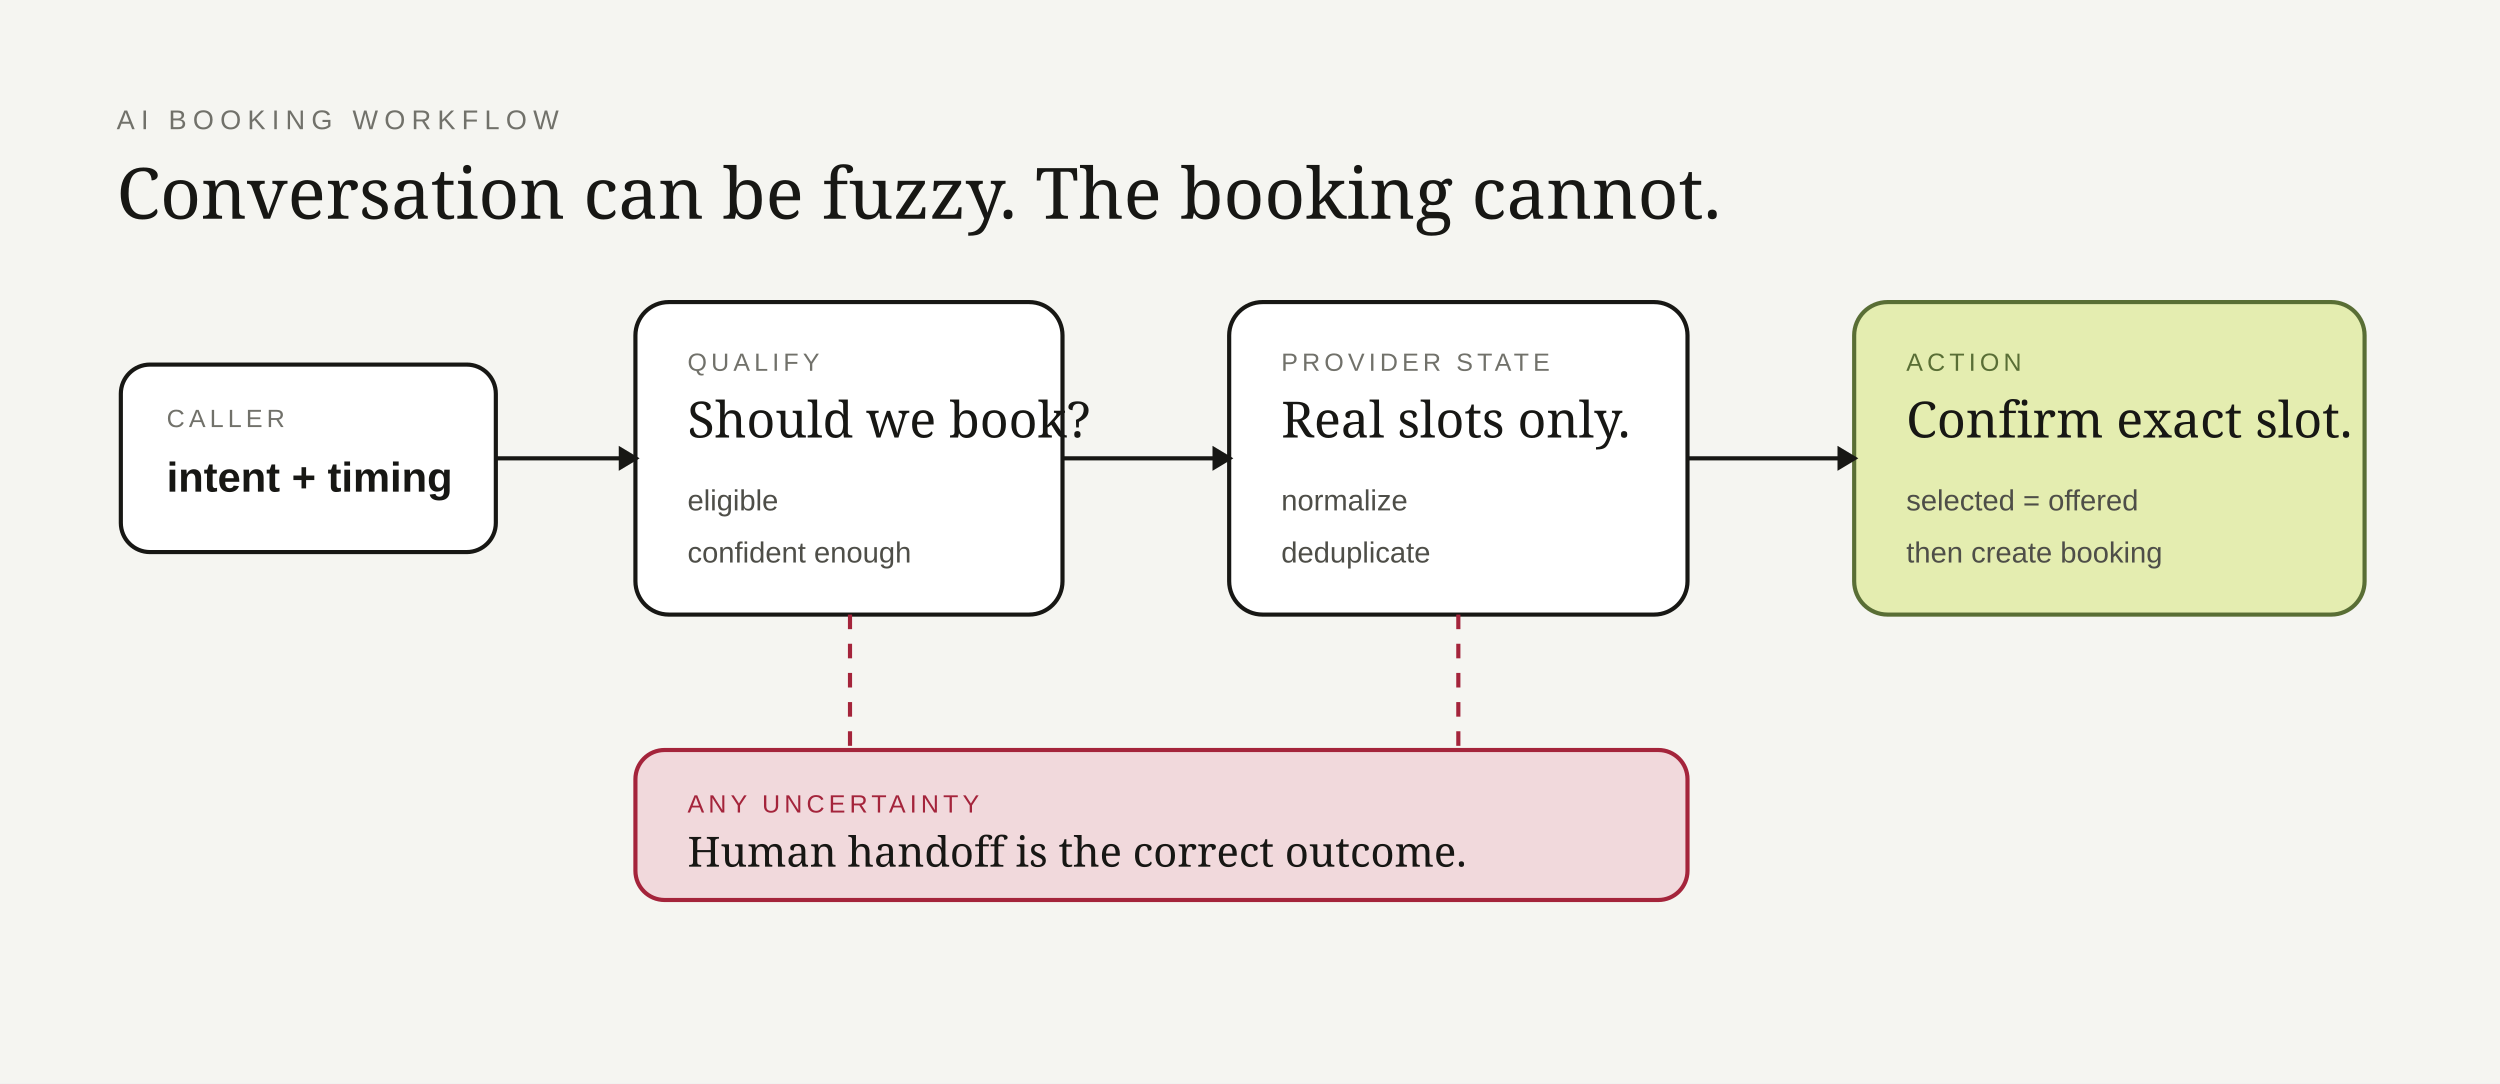
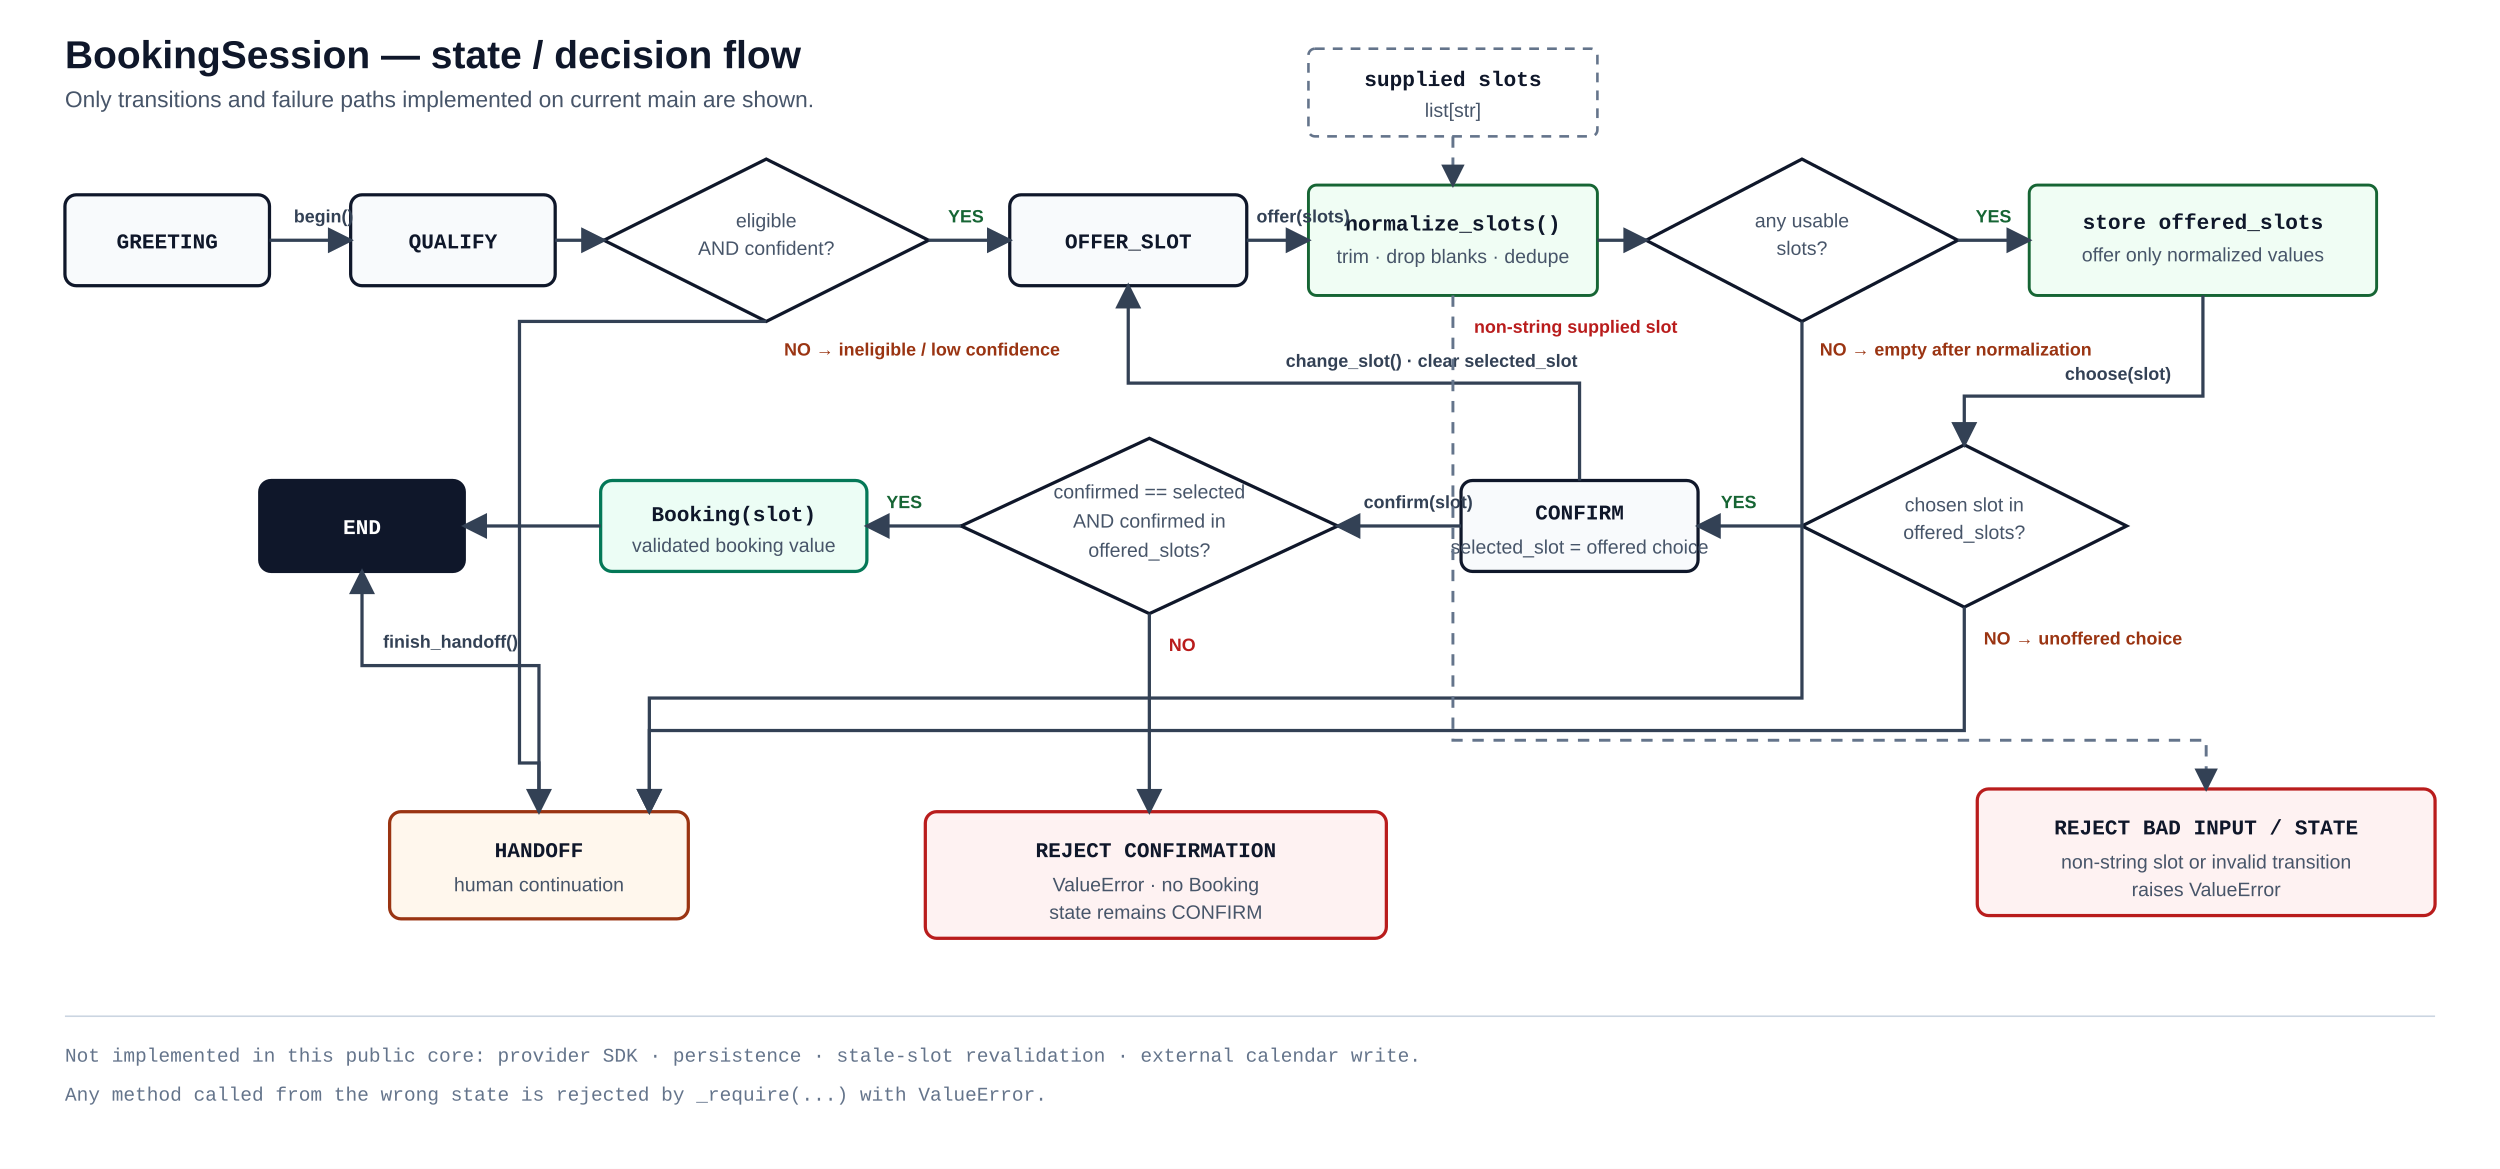
- <svg xmlns="http://www.w3.org/2000/svg" viewBox="0 0 1200 520" role="img" aria-labelledby="t d">
-   <rect width="1200" height="520" fill="#f5f5f1" />
-   <text x="56" y="62" fill="#71716a" font-family="Arial,sans-serif" font-size="13" letter-spacing="3">AI BOOKING WORKFLOW</text>
-   <text x="56" y="105" fill="#171714" font-family="Georgia,serif" font-size="34">Conversation can be fuzzy. The booking cannot.</text>
-   <rect x="58" y="175" width="180" height="90" rx="14" fill="#fff" stroke="#171714" stroke-width="2" />
-   <text x="80" y="205" fill="#71716a" font-family="Arial,sans-serif" font-size="12" letter-spacing="2">CALLER</text>
-   <text x="80" y="236" fill="#171714" font-family="Arial,sans-serif" font-size="20" font-weight="700">intent + timing</text>
-   <rect x="305" y="145" width="205" height="150" rx="16" fill="#fff" stroke="#171714" stroke-width="2" />
-   <text x="330" y="178" fill="#71716a" font-family="Arial,sans-serif" font-size="12" letter-spacing="2">QUALIFY</text>
-   <text x="330" y="210" fill="#171714" font-family="Georgia,serif" font-size="24">Should we book?</text>
-   <text x="330" y="245" fill="#4e4e48" font-family="Arial,sans-serif" font-size="14">eligible</text>
-   <text x="330" y="270" fill="#4e4e48" font-family="Arial,sans-serif" font-size="14">confident enough</text>
-   <rect x="590" y="145" width="220" height="150" rx="16" fill="#fff" stroke="#171714" stroke-width="2" />
-   <text x="615" y="178" fill="#71716a" font-family="Arial,sans-serif" font-size="12" letter-spacing="2">PROVIDER STATE</text>
-   <text x="615" y="210" fill="#171714" font-family="Georgia,serif" font-size="24">Real slots only.</text>
-   <text x="615" y="245" fill="#4e4e48" font-family="Arial,sans-serif" font-size="14">normalize</text>
-   <text x="615" y="270" fill="#4e4e48" font-family="Arial,sans-serif" font-size="14">deduplicate</text>
-   <rect x="890" y="145" width="245" height="150" rx="16" fill="#e4edb0" stroke="#596e35" stroke-width="2" />
-   <text x="915" y="178" fill="#596e35" font-family="Arial,sans-serif" font-size="12" letter-spacing="2">ACTION</text>
-   <text x="915" y="210" fill="#171714" font-family="Georgia,serif" font-size="24">Confirm exact slot.</text>
-   <text x="915" y="245" fill="#4e4e48" font-family="Arial,sans-serif" font-size="14">selected = offered</text>
-   <text x="915" y="270" fill="#4e4e48" font-family="Arial,sans-serif" font-size="14">then create booking</text>
-   <g stroke="#171714" stroke-width="2" fill="none">
-     <path d="M238 220 H305" />
-     <path d="M510 220 H590" />
-     <path d="M810 220 H890" />
-   </g>
-   <g fill="#171714">
-     <path d="M297 214 l10 6 -10 6z" />
-     <path d="M582 214 l10 6 -10 6z" />
-     <path d="M882 214 l10 6 -10 6z" />
-   </g>
-   <rect x="305" y="360" width="505" height="72" rx="14" fill="#f1d9dc" stroke="#a4243b" stroke-width="2" />
-   <text x="330" y="390" fill="#a4243b" font-family="Arial,sans-serif" font-size="12" letter-spacing="2">ANY UNCERTAINTY</text>
-   <text x="330" y="416" fill="#171714" font-family="Georgia,serif" font-size="20">Human handoff is the correct outcome.</text>
-   <path d="M408 295 V360" stroke="#a4243b" stroke-width="2" stroke-dasharray="7 7" />
-   <path d="M700 295 V360" stroke="#a4243b" stroke-width="2" stroke-dasharray="7 7" />
+ <svg xmlns="http://www.w3.org/2000/svg" viewBox="0 0 1540 720" role="img" aria-labelledby="title desc">
+   <defs>
+     <marker id="arrow" markerWidth="8" markerHeight="8" refX="7" refY="4" orient="auto" markerUnits="strokeWidth">
+       <path d="M0,0 L8,4 L0,8 Z" fill="#334155" />
+     </marker>
+     <style>
+       .bg { fill: #ffffff; }
+       .line { fill: none; stroke: #334155; stroke-width: 2; marker-end: url(#arrow); }
+       .dash { fill: none; stroke: #64748b; stroke-width: 1.8; stroke-dasharray: 7 6; marker-end: url(#arrow); }
+       .state { fill: #f8fafc; stroke: #0f172a; stroke-width: 2; rx: 7; }
+       .action { fill: #f0fdf4; stroke: #166534; stroke-width: 1.8; rx: 5; }
+       .input { fill: #ffffff; stroke: #64748b; stroke-width: 1.6; stroke-dasharray: 6 5; rx: 4; }
+       .decision { fill: #ffffff; stroke: #0f172a; stroke-width: 2; }
+       .handoff { fill: #fff7ed; stroke: #9a3412; stroke-width: 2; rx: 7; }
+       .reject { fill: #fef2f2; stroke: #b91c1c; stroke-width: 2; rx: 7; }
+       .booking { fill: #ecfdf5; stroke: #047857; stroke-width: 2; rx: 7; }
+       .end { fill: #0f172a; stroke: #0f172a; stroke-width: 2; rx: 7; }
+       .title { font: 700 24px Arial, sans-serif; fill: #0f172a; }
+       .subtitle { font: 14px Arial, sans-serif; fill: #475569; }
+       .label { font: 700 13px "Courier New", monospace; fill: #0f172a; text-anchor: middle; }
+       .small { font: 12px Arial, sans-serif; fill: #475569; text-anchor: middle; }
+       .edge { font: 700 11px Arial, sans-serif; fill: #334155; }
+       .edge-red { font: 700 11px Arial, sans-serif; fill: #b91c1c; }
+       .edge-orange { font: 700 11px Arial, sans-serif; fill: #9a3412; }
+       .edge-green { font: 700 11px Arial, sans-serif; fill: #166534; }
+       .inverse { font: 700 13px "Courier New", monospace; fill: #ffffff; text-anchor: middle; }
+       .note { font: 12px "Courier New", monospace; fill: #64748b; }
+     </style>
+   </defs>
+   <rect class="bg" width="1540" height="720" />
+   <text x="40" y="42" class="title">BookingSession — state / decision flow</text>
+   <text x="40" y="66" class="subtitle">Only transitions and failure paths implemented on current main are shown.</text>
+   <rect class="state" x="40" y="120" width="126" height="56" />
+   <text class="label" x="103" y="153">GREETING</text>
+   <rect class="state" x="216" y="120" width="126" height="56" />
+   <text class="label" x="279" y="153">QUALIFY</text>
+   <polygon class="decision" points="472,98 572,148 472,198 372,148" />
+   <text class="small" x="472" y="140">eligible</text>
+   <text class="small" x="472" y="157">AND confident?</text>
+   <rect class="state" x="622" y="120" width="146" height="56" />
+   <text class="label" x="695" y="153">OFFER_SLOT</text>
+   <rect class="input" x="806" y="30" width="178" height="54" />
+   <text class="label" x="895" y="53">supplied slots</text>
+   <text class="small" x="895" y="72">list[str]</text>
+   <rect class="action" x="806" y="114" width="178" height="68" />
+   <text class="label" x="895" y="142">normalize_slots()</text>
+   <text class="small" x="895" y="162">trim · drop blanks · dedupe</text>
+   <polygon class="decision" points="1110,98 1206,148 1110,198 1014,148" />
+   <text class="small" x="1110" y="140">any usable</text>
+   <text class="small" x="1110" y="157">slots?</text>
+   <rect class="action" x="1250" y="114" width="214" height="68" />
+   <text class="label" x="1357" y="141">store offered_slots</text>
+   <text class="small" x="1357" y="161">offer only normalized values</text>
+   <polygon class="decision" points="1210,274 1310,324 1210,374 1110,324" />
+   <text class="small" x="1210" y="315">chosen slot in</text>
+   <text class="small" x="1210" y="332">offered_slots?</text>
+   <rect class="state" x="900" y="296" width="146" height="56" />
+   <text class="label" x="973" y="320">CONFIRM</text>
+   <text class="small" x="973" y="341">selected_slot = offered choice</text>
+   <polygon class="decision" points="708,270 824,324 708,378 592,324" />
+   <text class="small" x="708" y="307">confirmed == selected</text>
+   <text class="small" x="708" y="325">AND confirmed in</text>
+   <text class="small" x="708" y="343">offered_slots?</text>
+   <rect class="booking" x="370" y="296" width="164" height="56" />
+   <text class="label" x="452" y="321">Booking(slot)</text>
+   <text class="small" x="452" y="340">validated booking value</text>
+   <rect class="end" x="160" y="296" width="126" height="56" />
+   <text class="inverse" x="223" y="329">END</text>
+   <rect class="handoff" x="240" y="500" width="184" height="66" />
+   <text class="label" x="332" y="528">HANDOFF</text>
+   <text class="small" x="332" y="549">human continuation</text>
+   <rect class="reject" x="570" y="500" width="284" height="78" />
+   <text class="label" x="712" y="528">REJECT CONFIRMATION</text>
+   <text class="small" x="712" y="549">ValueError · no Booking</text>
+   <text class="small" x="712" y="566">state remains CONFIRM</text>
+   <rect class="reject" x="1218" y="486" width="282" height="78" />
+   <text class="label" x="1359" y="514">REJECT BAD INPUT / STATE</text>
+   <text class="small" x="1359" y="535">non-string slot or invalid transition</text>
+   <text class="small" x="1359" y="552">raises ValueError</text>
+   <path class="line" d="M166 148 H216" />
+   <text class="edge" x="181" y="137">begin()</text>
+   <path class="line" d="M342 148 H372" />
+   <path class="line" d="M572 148 H622" />
+   <text class="edge-green" x="584" y="137">YES</text>
+   <path class="dash" d="M895 84 V114" />
+   <path class="line" d="M768 148 H806" />
+   <text class="edge" x="774" y="137">offer(slots)</text>
+   <path class="line" d="M984 148 H1014" />
+   <path class="line" d="M1206 148 H1250" />
+   <text class="edge-green" x="1217" y="137">YES</text>
+   <path class="line" d="M1357 182 V244 H1210 V274" />
+   <text class="edge" x="1272" y="234">choose(slot)</text>
+   <path class="line" d="M1110 324 H1046" />
+   <text class="edge-green" x="1060" y="313">YES</text>
+   <path class="line" d="M900 324 H824" />
+   <text class="edge" x="840" y="313">confirm(slot)</text>
+   <path class="line" d="M592 324 H534" />
+   <text class="edge-green" x="546" y="313">YES</text>
+   <path class="line" d="M370 324 H286" />
+   <path class="line" d="M472 198 H320 V470 H332 V500" />
+   <text class="edge-orange" x="483" y="219">NO → ineligible / low confidence</text>
+   <path class="line" d="M1110 198 V430 H400 V500" />
+   <text class="edge-orange" x="1121" y="219">NO → empty after normalization</text>
+   <path class="line" d="M1210 374 V450 H400 V500" />
+   <text class="edge-orange" x="1222" y="397">NO → unoffered choice</text>
+   <path class="line" d="M332 500 V410 H223 V352" />
+   <text class="edge" x="236" y="399">finish_handoff()</text>
+   <path class="line" d="M708 378 V500" />
+   <text class="edge-red" x="720" y="401">NO</text>
+   <path class="line" d="M973 296 V236 H695 V176" />
+   <text class="edge" x="792" y="226">change_slot() · clear selected_slot</text>
+   <path class="dash" d="M895 182 V456 H1359 V486" />
+   <text class="edge-red" x="908" y="205">non-string supplied slot</text>
+   <line x1="40" y1="626" x2="1500" y2="626" stroke="#cbd5e1" />
+   <text x="40" y="654" class="note">Not implemented in this public core: provider SDK · persistence · stale-slot revalidation · external calendar write.</text>
+   <text x="40" y="678" class="note">Any method called from the wrong state is rejected by _require(...) with ValueError.</text>
</svg>
